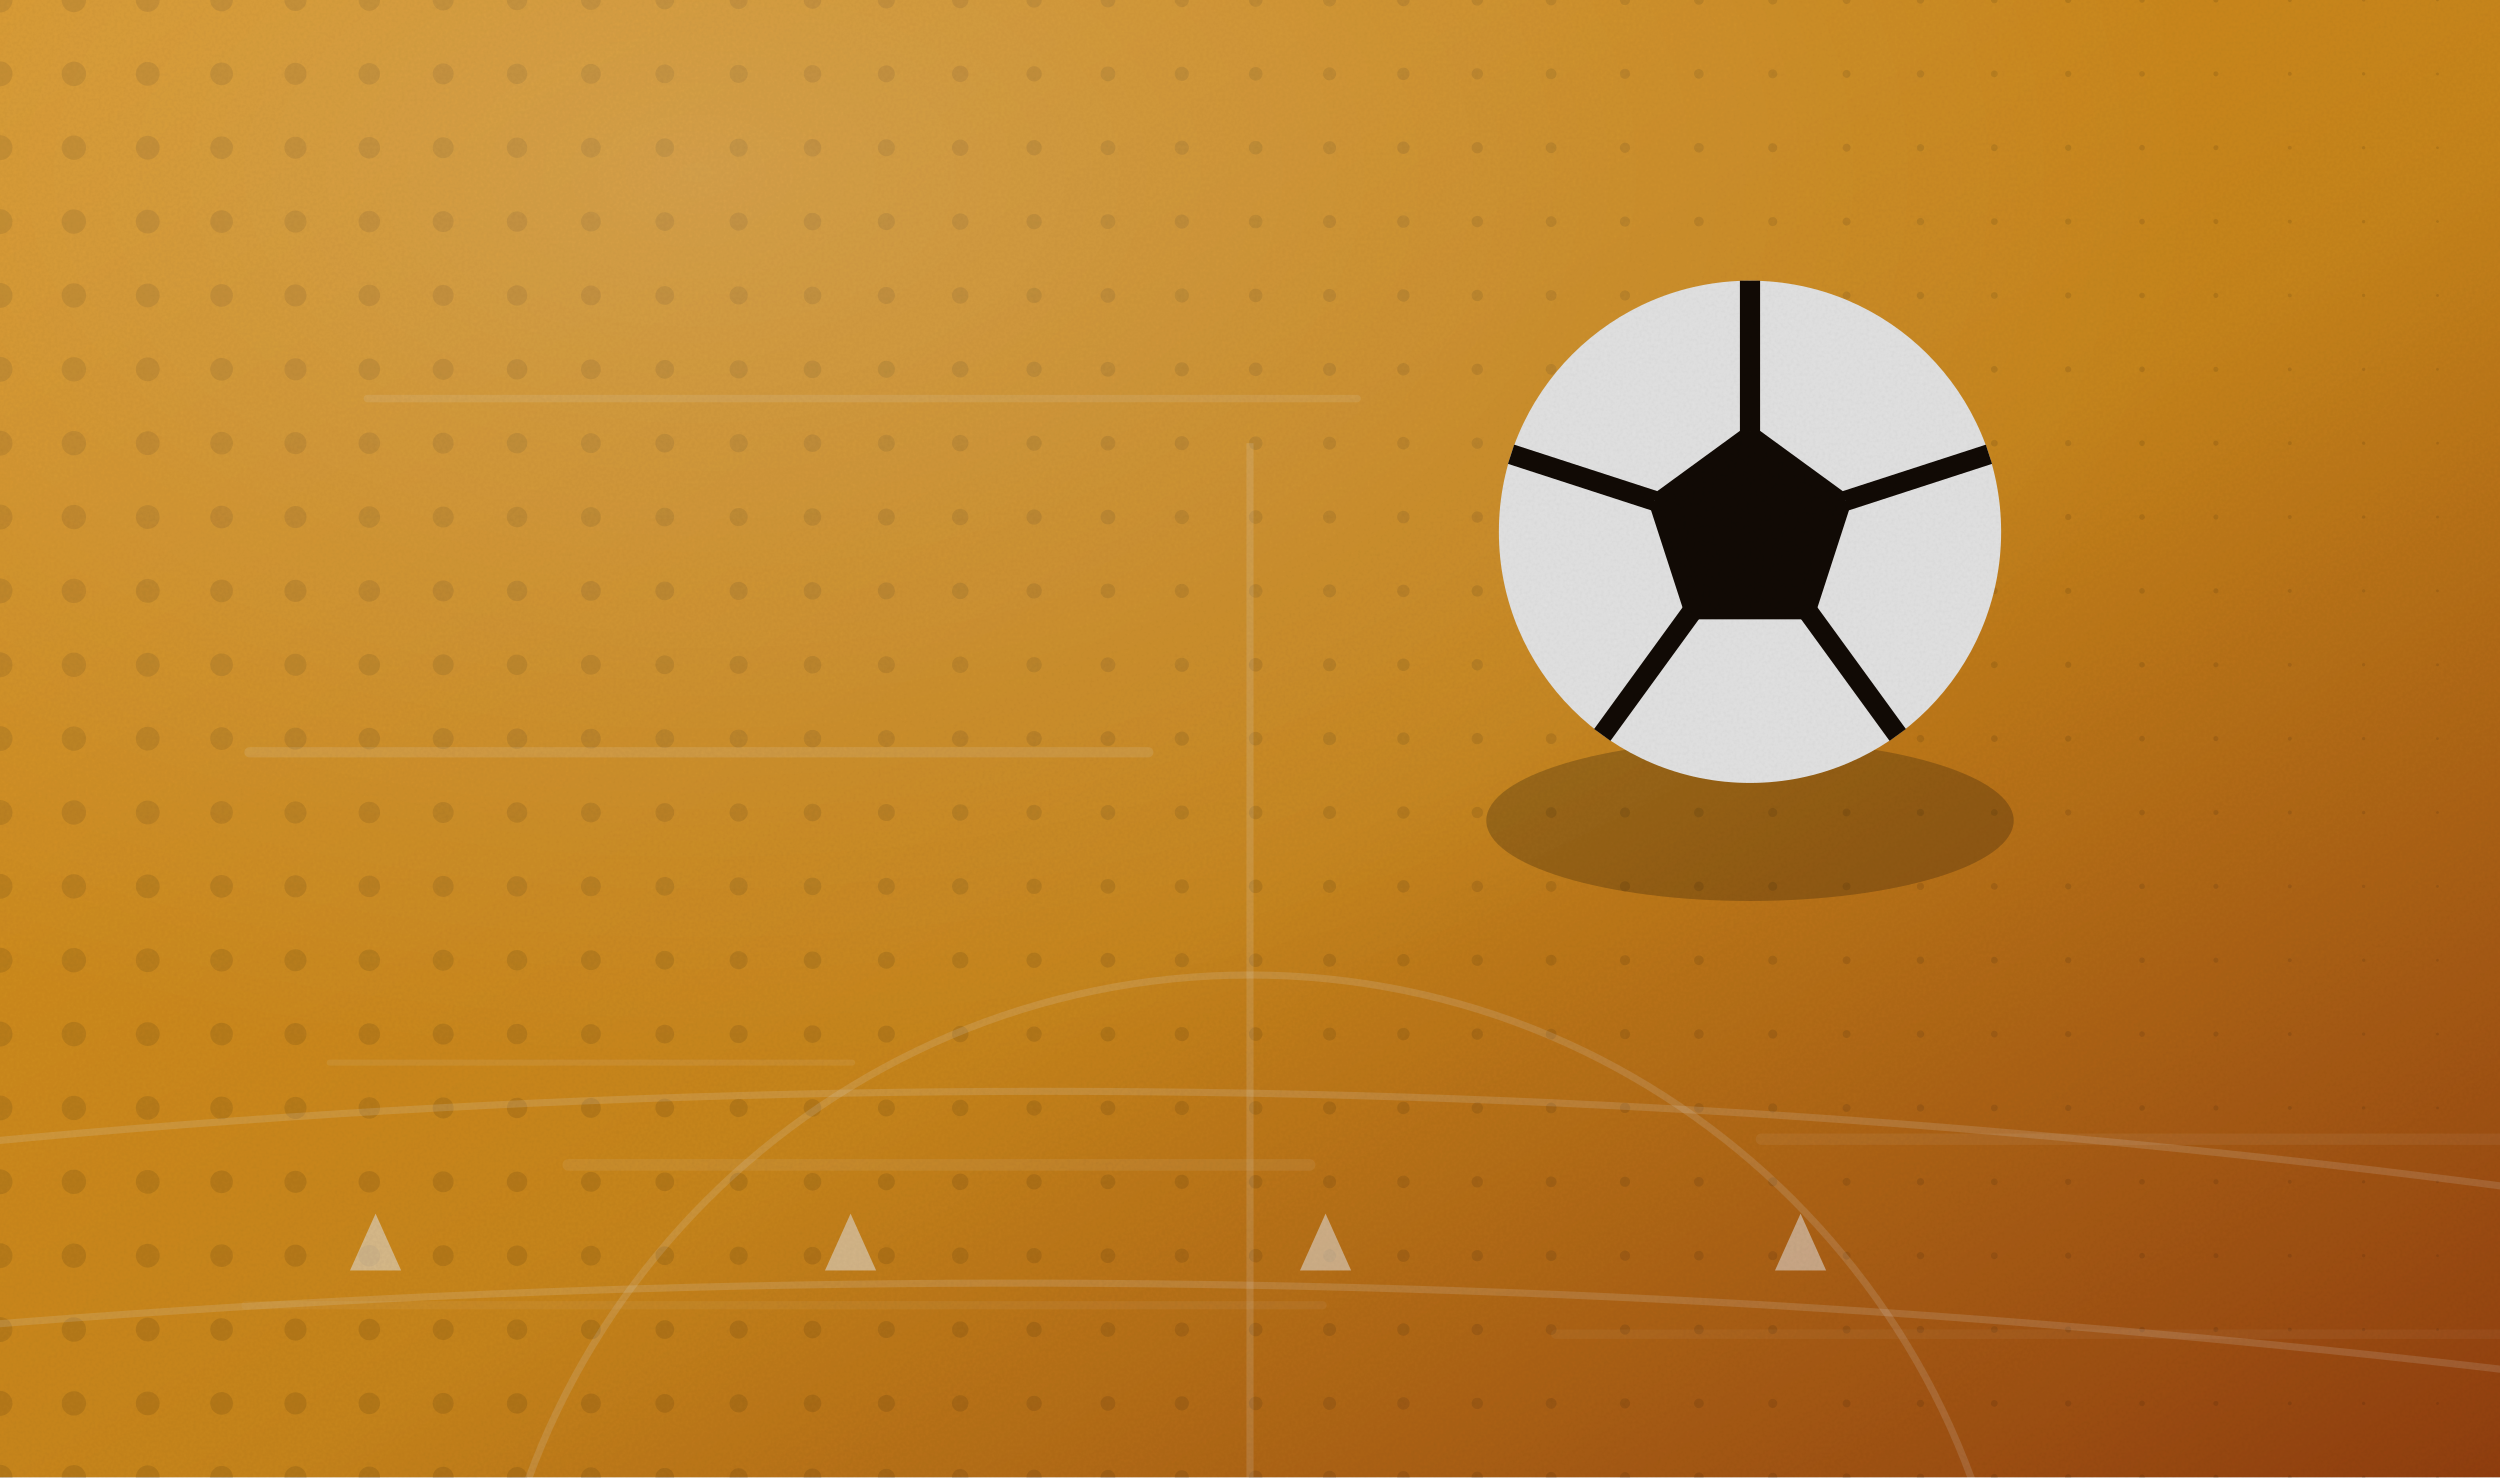
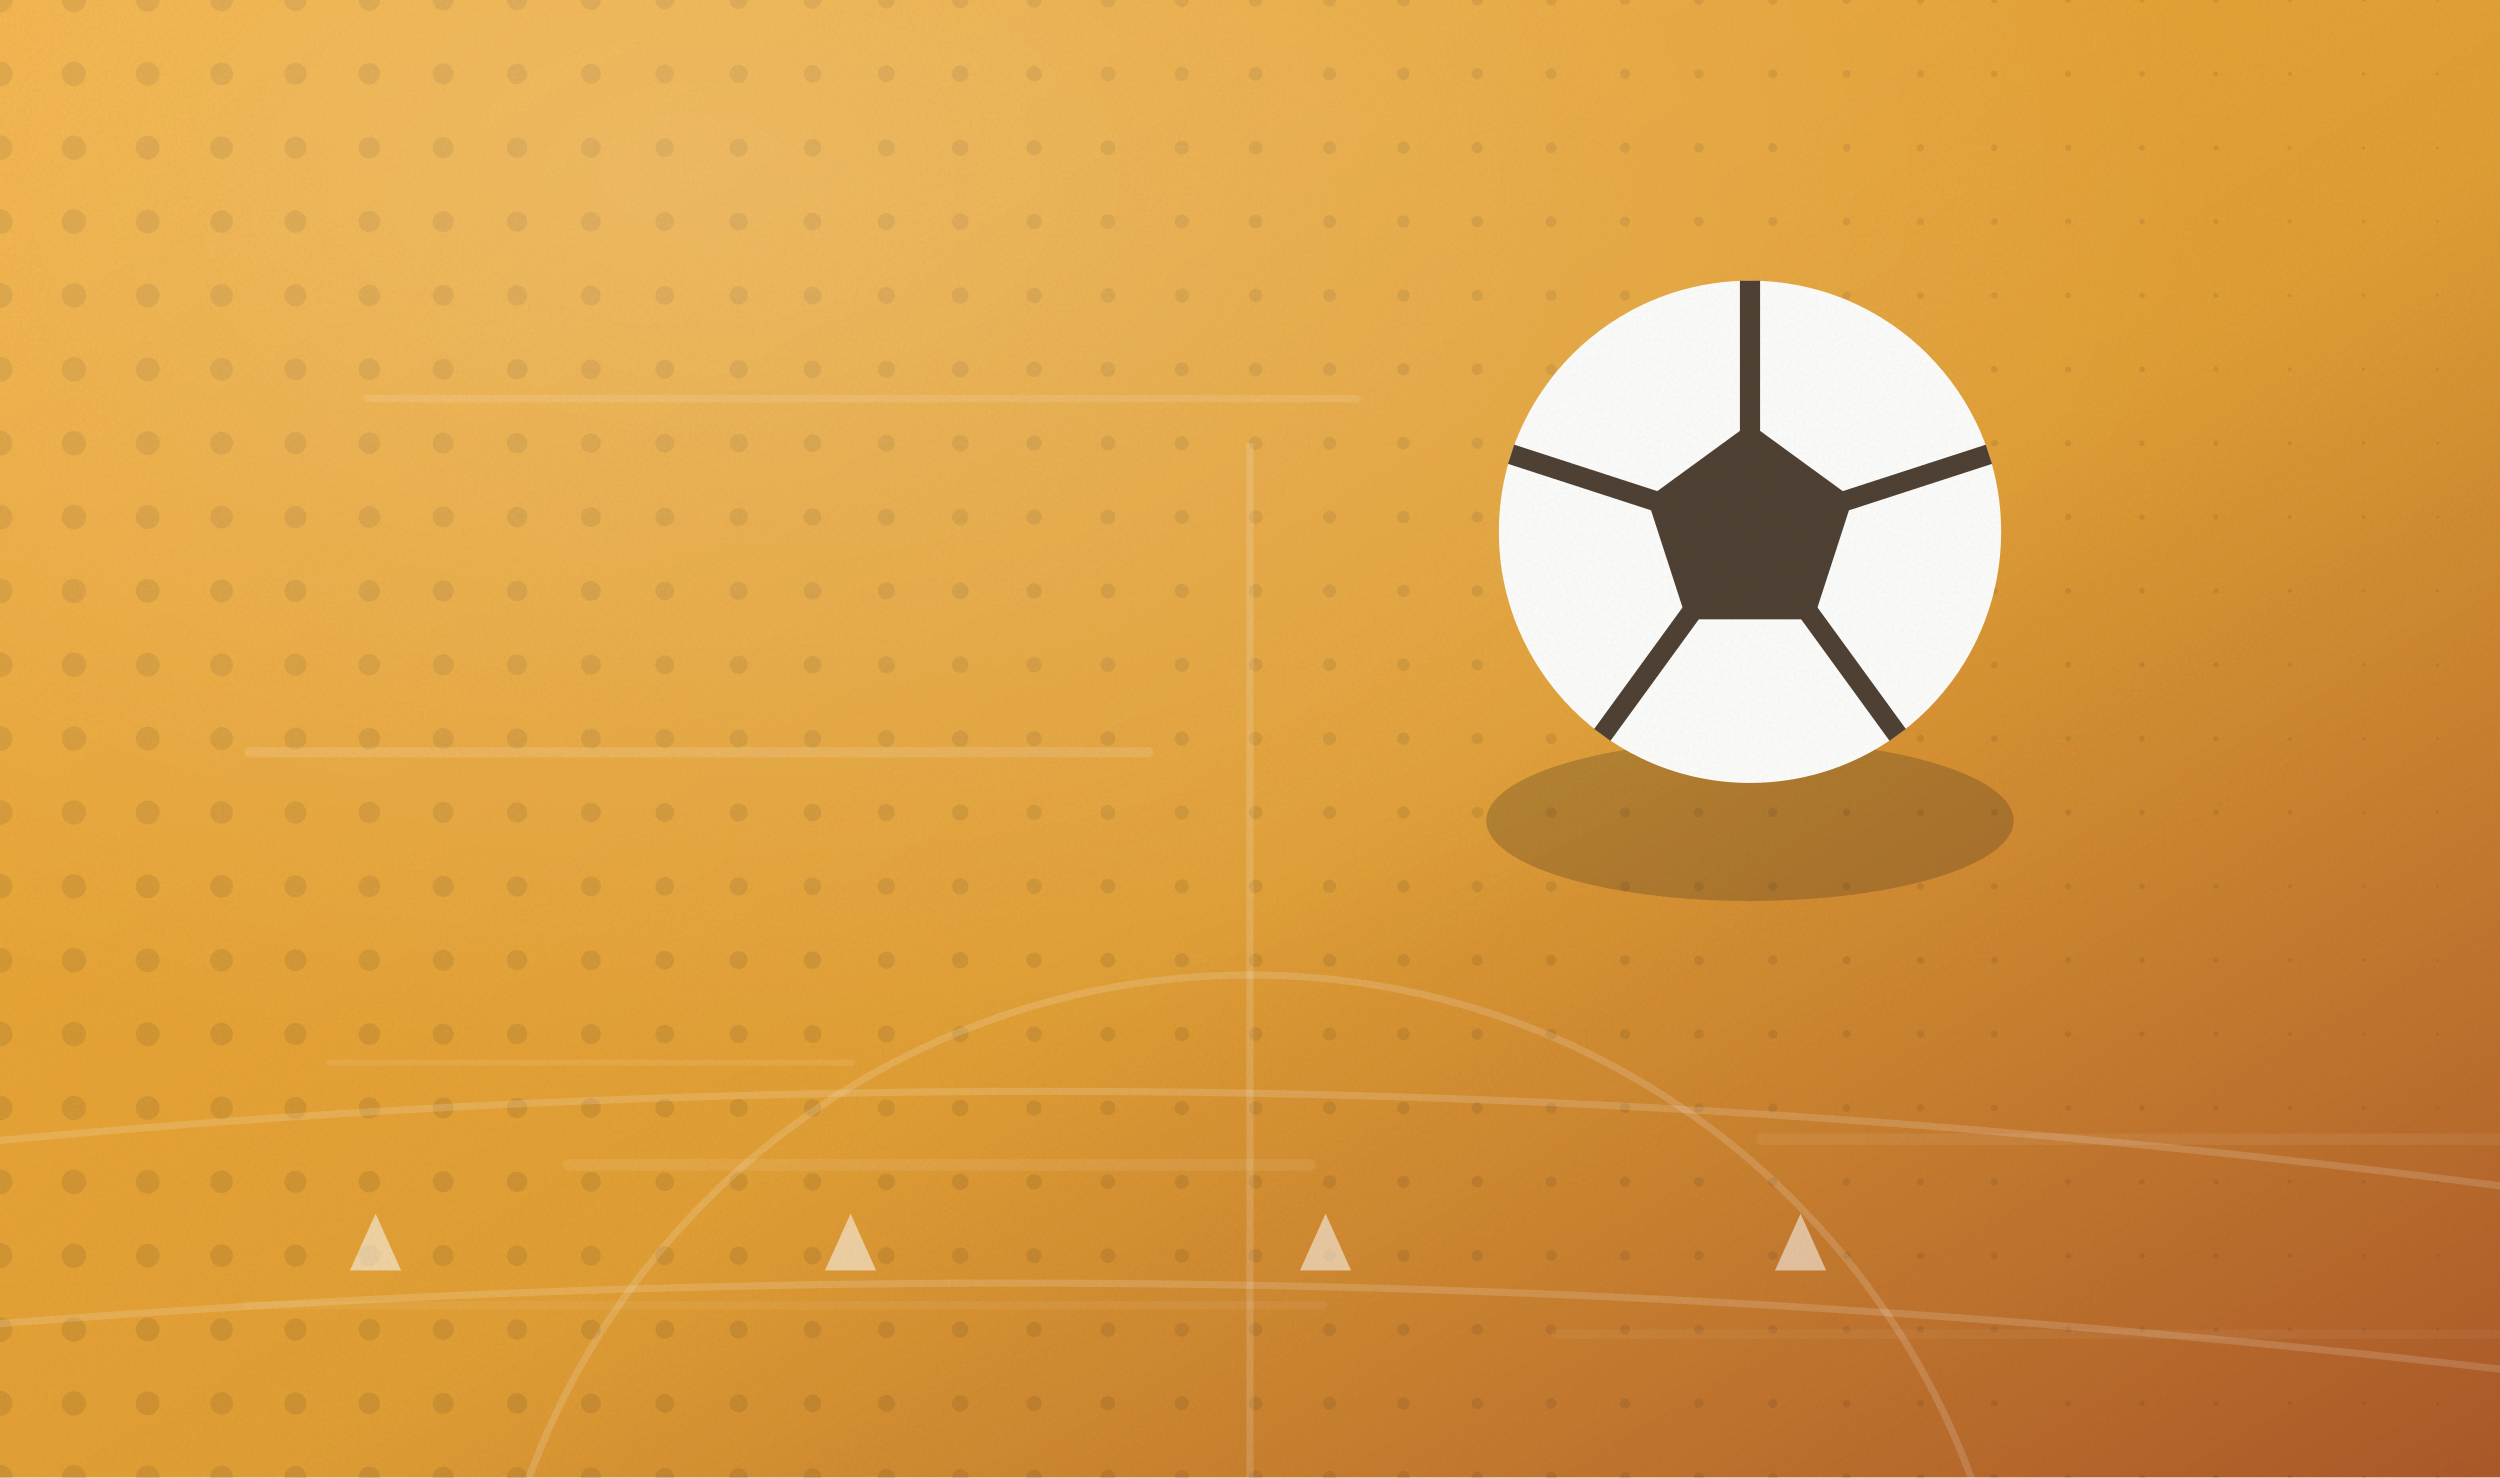
<svg xmlns="http://www.w3.org/2000/svg" viewBox="0 0 880 520" width="880" height="520" role="img" aria-label="news-escuela.svg">
  <defs>
    <linearGradient id="g" x1="0" y1="0" x2="1" y2="1">
      <stop offset="0" stop-color="#f5a623" />
      <stop offset="0.55" stop-color="#e0951d" />
      <stop offset="1" stop-color="#a2440f" />
    </linearGradient>
    <radialGradient id="v" cx="0.28" cy="0.12" r="1.1">
      <stop offset="0" stop-color="#fff" stop-opacity="0.22" />
      <stop offset="0.55" stop-color="#fff" stop-opacity="0" />
    </radialGradient>
    <filter id="n">
      <feTurbulence type="fractalNoise" baseFrequency="0.9" numOctaves="2" stitchTiles="stitch" result="t" />
      <feColorMatrix in="t" type="matrix" values="0 0 0 0 0 0 0 0 0 0 0 0 0 0 0 0 0 0 0.045 0" />
    </filter>
  </defs>
  <rect width="880" height="520" fill="url(#g)" />
  <g fill="#000" opacity="0.1">
    <circle cx="0" cy="0" r="4.4" />
    <circle cx="26" cy="0" r="4.3" />
    <circle cx="52" cy="0" r="4.2" />
    <circle cx="78" cy="0" r="4.0" />
    <circle cx="104" cy="0" r="3.9" />
    <circle cx="130" cy="0" r="3.8" />
    <circle cx="156" cy="0" r="3.7" />
    <circle cx="182" cy="0" r="3.6" />
    <circle cx="208" cy="0" r="3.5" />
    <circle cx="234" cy="0" r="3.3" />
    <circle cx="260" cy="0" r="3.2" />
    <circle cx="286" cy="0" r="3.1" />
    <circle cx="312" cy="0" r="3.0" />
    <circle cx="338" cy="0" r="2.9" />
    <circle cx="364" cy="0" r="2.7" />
    <circle cx="390" cy="0" r="2.6" />
    <circle cx="416" cy="0" r="2.5" />
    <circle cx="442" cy="0" r="2.4" />
    <circle cx="468" cy="0" r="2.3" />
    <circle cx="494" cy="0" r="2.2" />
    <circle cx="520" cy="0" r="2.0" />
    <circle cx="546" cy="0" r="1.9" />
    <circle cx="572" cy="0" r="1.8" />
    <circle cx="598" cy="0" r="1.7" />
    <circle cx="624" cy="0" r="1.6" />
    <circle cx="650" cy="0" r="1.4" />
    <circle cx="676" cy="0" r="1.3" />
    <circle cx="702" cy="0" r="1.2" />
    <circle cx="728" cy="0" r="1.1" />
    <circle cx="754" cy="0" r="1.0" />
    <circle cx="780" cy="0" r="0.9" />
    <circle cx="806" cy="0" r="0.7" />
    <circle cx="832" cy="0" r="0.6" />
    <circle cx="858" cy="0" r="0.5" />
    <circle cx="0" cy="26" r="4.4" />
    <circle cx="26" cy="26" r="4.3" />
    <circle cx="52" cy="26" r="4.2" />
    <circle cx="78" cy="26" r="4.0" />
    <circle cx="104" cy="26" r="3.9" />
    <circle cx="130" cy="26" r="3.8" />
    <circle cx="156" cy="26" r="3.7" />
    <circle cx="182" cy="26" r="3.6" />
    <circle cx="208" cy="26" r="3.5" />
    <circle cx="234" cy="26" r="3.3" />
    <circle cx="260" cy="26" r="3.2" />
    <circle cx="286" cy="26" r="3.1" />
    <circle cx="312" cy="26" r="3.0" />
    <circle cx="338" cy="26" r="2.9" />
    <circle cx="364" cy="26" r="2.7" />
    <circle cx="390" cy="26" r="2.6" />
    <circle cx="416" cy="26" r="2.5" />
    <circle cx="442" cy="26" r="2.4" />
    <circle cx="468" cy="26" r="2.3" />
    <circle cx="494" cy="26" r="2.2" />
    <circle cx="520" cy="26" r="2.0" />
    <circle cx="546" cy="26" r="1.9" />
    <circle cx="572" cy="26" r="1.8" />
    <circle cx="598" cy="26" r="1.7" />
    <circle cx="624" cy="26" r="1.6" />
    <circle cx="650" cy="26" r="1.4" />
    <circle cx="676" cy="26" r="1.3" />
    <circle cx="702" cy="26" r="1.2" />
    <circle cx="728" cy="26" r="1.1" />
    <circle cx="754" cy="26" r="1.0" />
    <circle cx="780" cy="26" r="0.9" />
    <circle cx="806" cy="26" r="0.7" />
    <circle cx="832" cy="26" r="0.6" />
    <circle cx="858" cy="26" r="0.5" />
    <circle cx="0" cy="52" r="4.4" />
    <circle cx="26" cy="52" r="4.3" />
    <circle cx="52" cy="52" r="4.2" />
    <circle cx="78" cy="52" r="4.0" />
    <circle cx="104" cy="52" r="3.9" />
    <circle cx="130" cy="52" r="3.8" />
    <circle cx="156" cy="52" r="3.7" />
    <circle cx="182" cy="52" r="3.6" />
    <circle cx="208" cy="52" r="3.5" />
    <circle cx="234" cy="52" r="3.3" />
    <circle cx="260" cy="52" r="3.2" />
    <circle cx="286" cy="52" r="3.1" />
    <circle cx="312" cy="52" r="3.0" />
    <circle cx="338" cy="52" r="2.9" />
    <circle cx="364" cy="52" r="2.7" />
    <circle cx="390" cy="52" r="2.6" />
    <circle cx="416" cy="52" r="2.5" />
    <circle cx="442" cy="52" r="2.4" />
    <circle cx="468" cy="52" r="2.3" />
    <circle cx="494" cy="52" r="2.2" />
    <circle cx="520" cy="52" r="2.0" />
    <circle cx="546" cy="52" r="1.9" />
    <circle cx="572" cy="52" r="1.8" />
    <circle cx="598" cy="52" r="1.7" />
    <circle cx="624" cy="52" r="1.6" />
    <circle cx="650" cy="52" r="1.4" />
    <circle cx="676" cy="52" r="1.3" />
    <circle cx="702" cy="52" r="1.2" />
    <circle cx="728" cy="52" r="1.1" />
    <circle cx="754" cy="52" r="1.0" />
    <circle cx="780" cy="52" r="0.9" />
    <circle cx="806" cy="52" r="0.7" />
    <circle cx="832" cy="52" r="0.6" />
    <circle cx="858" cy="52" r="0.5" />
    <circle cx="0" cy="78" r="4.4" />
    <circle cx="26" cy="78" r="4.3" />
    <circle cx="52" cy="78" r="4.2" />
    <circle cx="78" cy="78" r="4.0" />
    <circle cx="104" cy="78" r="3.9" />
    <circle cx="130" cy="78" r="3.8" />
    <circle cx="156" cy="78" r="3.7" />
    <circle cx="182" cy="78" r="3.6" />
    <circle cx="208" cy="78" r="3.5" />
    <circle cx="234" cy="78" r="3.3" />
    <circle cx="260" cy="78" r="3.2" />
    <circle cx="286" cy="78" r="3.1" />
    <circle cx="312" cy="78" r="3.0" />
    <circle cx="338" cy="78" r="2.9" />
    <circle cx="364" cy="78" r="2.7" />
    <circle cx="390" cy="78" r="2.6" />
    <circle cx="416" cy="78" r="2.5" />
    <circle cx="442" cy="78" r="2.4" />
    <circle cx="468" cy="78" r="2.3" />
    <circle cx="494" cy="78" r="2.2" />
    <circle cx="520" cy="78" r="2.0" />
    <circle cx="546" cy="78" r="1.9" />
    <circle cx="572" cy="78" r="1.8" />
    <circle cx="598" cy="78" r="1.7" />
    <circle cx="624" cy="78" r="1.6" />
    <circle cx="650" cy="78" r="1.4" />
    <circle cx="676" cy="78" r="1.3" />
    <circle cx="702" cy="78" r="1.2" />
    <circle cx="728" cy="78" r="1.1" />
    <circle cx="754" cy="78" r="1.0" />
    <circle cx="780" cy="78" r="0.9" />
    <circle cx="806" cy="78" r="0.7" />
    <circle cx="832" cy="78" r="0.6" />
    <circle cx="858" cy="78" r="0.5" />
    <circle cx="0" cy="104" r="4.4" />
    <circle cx="26" cy="104" r="4.3" />
    <circle cx="52" cy="104" r="4.2" />
    <circle cx="78" cy="104" r="4.0" />
    <circle cx="104" cy="104" r="3.9" />
    <circle cx="130" cy="104" r="3.8" />
    <circle cx="156" cy="104" r="3.7" />
    <circle cx="182" cy="104" r="3.6" />
    <circle cx="208" cy="104" r="3.5" />
    <circle cx="234" cy="104" r="3.3" />
    <circle cx="260" cy="104" r="3.2" />
    <circle cx="286" cy="104" r="3.1" />
    <circle cx="312" cy="104" r="3.0" />
    <circle cx="338" cy="104" r="2.9" />
    <circle cx="364" cy="104" r="2.7" />
    <circle cx="390" cy="104" r="2.6" />
    <circle cx="416" cy="104" r="2.5" />
    <circle cx="442" cy="104" r="2.4" />
    <circle cx="468" cy="104" r="2.3" />
    <circle cx="494" cy="104" r="2.2" />
    <circle cx="520" cy="104" r="2.0" />
    <circle cx="546" cy="104" r="1.9" />
    <circle cx="572" cy="104" r="1.8" />
    <circle cx="598" cy="104" r="1.7" />
    <circle cx="624" cy="104" r="1.6" />
    <circle cx="650" cy="104" r="1.4" />
    <circle cx="676" cy="104" r="1.3" />
    <circle cx="702" cy="104" r="1.2" />
    <circle cx="728" cy="104" r="1.1" />
    <circle cx="754" cy="104" r="1.0" />
    <circle cx="780" cy="104" r="0.9" />
    <circle cx="806" cy="104" r="0.7" />
    <circle cx="832" cy="104" r="0.6" />
    <circle cx="858" cy="104" r="0.5" />
    <circle cx="0" cy="130" r="4.4" />
    <circle cx="26" cy="130" r="4.3" />
    <circle cx="52" cy="130" r="4.2" />
    <circle cx="78" cy="130" r="4.0" />
    <circle cx="104" cy="130" r="3.9" />
    <circle cx="130" cy="130" r="3.8" />
    <circle cx="156" cy="130" r="3.7" />
    <circle cx="182" cy="130" r="3.6" />
    <circle cx="208" cy="130" r="3.5" />
    <circle cx="234" cy="130" r="3.3" />
    <circle cx="260" cy="130" r="3.2" />
    <circle cx="286" cy="130" r="3.1" />
    <circle cx="312" cy="130" r="3.0" />
    <circle cx="338" cy="130" r="2.9" />
    <circle cx="364" cy="130" r="2.7" />
    <circle cx="390" cy="130" r="2.6" />
    <circle cx="416" cy="130" r="2.5" />
    <circle cx="442" cy="130" r="2.4" />
    <circle cx="468" cy="130" r="2.3" />
    <circle cx="494" cy="130" r="2.2" />
    <circle cx="520" cy="130" r="2.0" />
    <circle cx="546" cy="130" r="1.9" />
    <circle cx="572" cy="130" r="1.8" />
    <circle cx="598" cy="130" r="1.7" />
    <circle cx="624" cy="130" r="1.6" />
    <circle cx="650" cy="130" r="1.4" />
    <circle cx="676" cy="130" r="1.3" />
    <circle cx="702" cy="130" r="1.2" />
    <circle cx="728" cy="130" r="1.1" />
    <circle cx="754" cy="130" r="1.0" />
    <circle cx="780" cy="130" r="0.9" />
    <circle cx="806" cy="130" r="0.7" />
    <circle cx="832" cy="130" r="0.6" />
    <circle cx="858" cy="130" r="0.5" />
    <circle cx="0" cy="156" r="4.4" />
    <circle cx="26" cy="156" r="4.3" />
    <circle cx="52" cy="156" r="4.2" />
    <circle cx="78" cy="156" r="4.0" />
    <circle cx="104" cy="156" r="3.9" />
    <circle cx="130" cy="156" r="3.8" />
    <circle cx="156" cy="156" r="3.7" />
    <circle cx="182" cy="156" r="3.6" />
    <circle cx="208" cy="156" r="3.5" />
    <circle cx="234" cy="156" r="3.3" />
    <circle cx="260" cy="156" r="3.2" />
    <circle cx="286" cy="156" r="3.1" />
    <circle cx="312" cy="156" r="3.0" />
    <circle cx="338" cy="156" r="2.9" />
    <circle cx="364" cy="156" r="2.7" />
    <circle cx="390" cy="156" r="2.6" />
    <circle cx="416" cy="156" r="2.5" />
    <circle cx="442" cy="156" r="2.4" />
    <circle cx="468" cy="156" r="2.3" />
    <circle cx="494" cy="156" r="2.2" />
    <circle cx="520" cy="156" r="2.0" />
    <circle cx="546" cy="156" r="1.9" />
    <circle cx="572" cy="156" r="1.8" />
    <circle cx="598" cy="156" r="1.7" />
    <circle cx="624" cy="156" r="1.6" />
    <circle cx="650" cy="156" r="1.4" />
    <circle cx="676" cy="156" r="1.3" />
    <circle cx="702" cy="156" r="1.2" />
    <circle cx="728" cy="156" r="1.1" />
    <circle cx="754" cy="156" r="1.0" />
    <circle cx="780" cy="156" r="0.9" />
    <circle cx="806" cy="156" r="0.7" />
    <circle cx="832" cy="156" r="0.6" />
    <circle cx="858" cy="156" r="0.5" />
    <circle cx="0" cy="182" r="4.4" />
    <circle cx="26" cy="182" r="4.3" />
    <circle cx="52" cy="182" r="4.2" />
    <circle cx="78" cy="182" r="4.0" />
    <circle cx="104" cy="182" r="3.9" />
    <circle cx="130" cy="182" r="3.8" />
    <circle cx="156" cy="182" r="3.7" />
    <circle cx="182" cy="182" r="3.6" />
    <circle cx="208" cy="182" r="3.5" />
    <circle cx="234" cy="182" r="3.3" />
    <circle cx="260" cy="182" r="3.2" />
    <circle cx="286" cy="182" r="3.1" />
    <circle cx="312" cy="182" r="3.0" />
    <circle cx="338" cy="182" r="2.9" />
    <circle cx="364" cy="182" r="2.7" />
    <circle cx="390" cy="182" r="2.6" />
    <circle cx="416" cy="182" r="2.5" />
    <circle cx="442" cy="182" r="2.4" />
    <circle cx="468" cy="182" r="2.3" />
    <circle cx="494" cy="182" r="2.2" />
    <circle cx="520" cy="182" r="2.0" />
    <circle cx="546" cy="182" r="1.9" />
    <circle cx="572" cy="182" r="1.8" />
    <circle cx="598" cy="182" r="1.7" />
    <circle cx="624" cy="182" r="1.6" />
    <circle cx="650" cy="182" r="1.4" />
    <circle cx="676" cy="182" r="1.3" />
    <circle cx="702" cy="182" r="1.2" />
    <circle cx="728" cy="182" r="1.1" />
    <circle cx="754" cy="182" r="1.0" />
    <circle cx="780" cy="182" r="0.9" />
    <circle cx="806" cy="182" r="0.7" />
    <circle cx="832" cy="182" r="0.6" />
    <circle cx="858" cy="182" r="0.5" />
    <circle cx="0" cy="208" r="4.4" />
    <circle cx="26" cy="208" r="4.3" />
    <circle cx="52" cy="208" r="4.2" />
    <circle cx="78" cy="208" r="4.0" />
    <circle cx="104" cy="208" r="3.9" />
    <circle cx="130" cy="208" r="3.8" />
    <circle cx="156" cy="208" r="3.7" />
    <circle cx="182" cy="208" r="3.6" />
    <circle cx="208" cy="208" r="3.5" />
    <circle cx="234" cy="208" r="3.3" />
    <circle cx="260" cy="208" r="3.2" />
    <circle cx="286" cy="208" r="3.1" />
    <circle cx="312" cy="208" r="3.0" />
    <circle cx="338" cy="208" r="2.9" />
    <circle cx="364" cy="208" r="2.7" />
    <circle cx="390" cy="208" r="2.6" />
    <circle cx="416" cy="208" r="2.5" />
    <circle cx="442" cy="208" r="2.4" />
    <circle cx="468" cy="208" r="2.3" />
    <circle cx="494" cy="208" r="2.2" />
    <circle cx="520" cy="208" r="2.0" />
    <circle cx="546" cy="208" r="1.9" />
    <circle cx="572" cy="208" r="1.8" />
    <circle cx="598" cy="208" r="1.7" />
    <circle cx="624" cy="208" r="1.6" />
    <circle cx="650" cy="208" r="1.4" />
    <circle cx="676" cy="208" r="1.3" />
    <circle cx="702" cy="208" r="1.2" />
    <circle cx="728" cy="208" r="1.1" />
    <circle cx="754" cy="208" r="1.0" />
    <circle cx="780" cy="208" r="0.9" />
    <circle cx="806" cy="208" r="0.7" />
    <circle cx="832" cy="208" r="0.6" />
    <circle cx="858" cy="208" r="0.5" />
    <circle cx="0" cy="234" r="4.4" />
    <circle cx="26" cy="234" r="4.3" />
    <circle cx="52" cy="234" r="4.2" />
    <circle cx="78" cy="234" r="4.0" />
    <circle cx="104" cy="234" r="3.9" />
    <circle cx="130" cy="234" r="3.8" />
    <circle cx="156" cy="234" r="3.7" />
    <circle cx="182" cy="234" r="3.6" />
    <circle cx="208" cy="234" r="3.5" />
    <circle cx="234" cy="234" r="3.3" />
    <circle cx="260" cy="234" r="3.2" />
    <circle cx="286" cy="234" r="3.1" />
    <circle cx="312" cy="234" r="3.0" />
    <circle cx="338" cy="234" r="2.9" />
    <circle cx="364" cy="234" r="2.7" />
    <circle cx="390" cy="234" r="2.6" />
    <circle cx="416" cy="234" r="2.5" />
    <circle cx="442" cy="234" r="2.4" />
    <circle cx="468" cy="234" r="2.3" />
    <circle cx="494" cy="234" r="2.2" />
    <circle cx="520" cy="234" r="2.0" />
    <circle cx="546" cy="234" r="1.9" />
    <circle cx="572" cy="234" r="1.8" />
    <circle cx="598" cy="234" r="1.7" />
    <circle cx="624" cy="234" r="1.6" />
    <circle cx="650" cy="234" r="1.4" />
    <circle cx="676" cy="234" r="1.3" />
    <circle cx="702" cy="234" r="1.2" />
    <circle cx="728" cy="234" r="1.1" />
    <circle cx="754" cy="234" r="1.0" />
    <circle cx="780" cy="234" r="0.9" />
    <circle cx="806" cy="234" r="0.7" />
    <circle cx="832" cy="234" r="0.6" />
    <circle cx="858" cy="234" r="0.5" />
    <circle cx="0" cy="260" r="4.4" />
    <circle cx="26" cy="260" r="4.3" />
    <circle cx="52" cy="260" r="4.2" />
    <circle cx="78" cy="260" r="4.0" />
    <circle cx="104" cy="260" r="3.9" />
    <circle cx="130" cy="260" r="3.8" />
    <circle cx="156" cy="260" r="3.7" />
    <circle cx="182" cy="260" r="3.6" />
    <circle cx="208" cy="260" r="3.5" />
    <circle cx="234" cy="260" r="3.3" />
    <circle cx="260" cy="260" r="3.2" />
    <circle cx="286" cy="260" r="3.1" />
    <circle cx="312" cy="260" r="3.0" />
    <circle cx="338" cy="260" r="2.9" />
    <circle cx="364" cy="260" r="2.7" />
    <circle cx="390" cy="260" r="2.6" />
    <circle cx="416" cy="260" r="2.5" />
    <circle cx="442" cy="260" r="2.4" />
    <circle cx="468" cy="260" r="2.3" />
    <circle cx="494" cy="260" r="2.2" />
    <circle cx="520" cy="260" r="2.0" />
    <circle cx="546" cy="260" r="1.9" />
    <circle cx="572" cy="260" r="1.8" />
    <circle cx="598" cy="260" r="1.7" />
    <circle cx="624" cy="260" r="1.6" />
    <circle cx="650" cy="260" r="1.4" />
    <circle cx="676" cy="260" r="1.3" />
    <circle cx="702" cy="260" r="1.2" />
    <circle cx="728" cy="260" r="1.1" />
    <circle cx="754" cy="260" r="1.0" />
    <circle cx="780" cy="260" r="0.9" />
    <circle cx="806" cy="260" r="0.7" />
    <circle cx="832" cy="260" r="0.6" />
    <circle cx="858" cy="260" r="0.5" />
    <circle cx="0" cy="286" r="4.4" />
    <circle cx="26" cy="286" r="4.3" />
    <circle cx="52" cy="286" r="4.2" />
    <circle cx="78" cy="286" r="4.0" />
    <circle cx="104" cy="286" r="3.9" />
    <circle cx="130" cy="286" r="3.8" />
    <circle cx="156" cy="286" r="3.7" />
    <circle cx="182" cy="286" r="3.6" />
    <circle cx="208" cy="286" r="3.5" />
    <circle cx="234" cy="286" r="3.3" />
    <circle cx="260" cy="286" r="3.2" />
    <circle cx="286" cy="286" r="3.1" />
    <circle cx="312" cy="286" r="3.0" />
    <circle cx="338" cy="286" r="2.9" />
    <circle cx="364" cy="286" r="2.7" />
    <circle cx="390" cy="286" r="2.6" />
    <circle cx="416" cy="286" r="2.5" />
    <circle cx="442" cy="286" r="2.4" />
    <circle cx="468" cy="286" r="2.3" />
    <circle cx="494" cy="286" r="2.2" />
    <circle cx="520" cy="286" r="2.0" />
    <circle cx="546" cy="286" r="1.9" />
    <circle cx="572" cy="286" r="1.8" />
    <circle cx="598" cy="286" r="1.7" />
    <circle cx="624" cy="286" r="1.6" />
    <circle cx="650" cy="286" r="1.4" />
    <circle cx="676" cy="286" r="1.3" />
    <circle cx="702" cy="286" r="1.2" />
    <circle cx="728" cy="286" r="1.1" />
    <circle cx="754" cy="286" r="1.0" />
    <circle cx="780" cy="286" r="0.9" />
    <circle cx="806" cy="286" r="0.7" />
    <circle cx="832" cy="286" r="0.6" />
    <circle cx="858" cy="286" r="0.5" />
    <circle cx="0" cy="312" r="4.4" />
    <circle cx="26" cy="312" r="4.3" />
    <circle cx="52" cy="312" r="4.2" />
    <circle cx="78" cy="312" r="4.0" />
    <circle cx="104" cy="312" r="3.9" />
    <circle cx="130" cy="312" r="3.8" />
    <circle cx="156" cy="312" r="3.7" />
    <circle cx="182" cy="312" r="3.6" />
    <circle cx="208" cy="312" r="3.5" />
    <circle cx="234" cy="312" r="3.3" />
    <circle cx="260" cy="312" r="3.2" />
    <circle cx="286" cy="312" r="3.1" />
    <circle cx="312" cy="312" r="3.0" />
    <circle cx="338" cy="312" r="2.9" />
    <circle cx="364" cy="312" r="2.7" />
    <circle cx="390" cy="312" r="2.6" />
    <circle cx="416" cy="312" r="2.5" />
    <circle cx="442" cy="312" r="2.4" />
    <circle cx="468" cy="312" r="2.3" />
    <circle cx="494" cy="312" r="2.2" />
    <circle cx="520" cy="312" r="2.0" />
    <circle cx="546" cy="312" r="1.9" />
    <circle cx="572" cy="312" r="1.8" />
    <circle cx="598" cy="312" r="1.7" />
    <circle cx="624" cy="312" r="1.6" />
    <circle cx="650" cy="312" r="1.4" />
    <circle cx="676" cy="312" r="1.3" />
    <circle cx="702" cy="312" r="1.2" />
    <circle cx="728" cy="312" r="1.1" />
    <circle cx="754" cy="312" r="1.0" />
    <circle cx="780" cy="312" r="0.9" />
    <circle cx="806" cy="312" r="0.7" />
    <circle cx="832" cy="312" r="0.6" />
    <circle cx="858" cy="312" r="0.5" />
    <circle cx="0" cy="338" r="4.4" />
    <circle cx="26" cy="338" r="4.3" />
    <circle cx="52" cy="338" r="4.2" />
    <circle cx="78" cy="338" r="4.0" />
    <circle cx="104" cy="338" r="3.9" />
    <circle cx="130" cy="338" r="3.8" />
    <circle cx="156" cy="338" r="3.7" />
    <circle cx="182" cy="338" r="3.6" />
    <circle cx="208" cy="338" r="3.5" />
    <circle cx="234" cy="338" r="3.3" />
    <circle cx="260" cy="338" r="3.2" />
    <circle cx="286" cy="338" r="3.1" />
    <circle cx="312" cy="338" r="3.0" />
    <circle cx="338" cy="338" r="2.9" />
    <circle cx="364" cy="338" r="2.7" />
    <circle cx="390" cy="338" r="2.6" />
    <circle cx="416" cy="338" r="2.5" />
    <circle cx="442" cy="338" r="2.4" />
    <circle cx="468" cy="338" r="2.3" />
    <circle cx="494" cy="338" r="2.2" />
    <circle cx="520" cy="338" r="2.0" />
    <circle cx="546" cy="338" r="1.9" />
    <circle cx="572" cy="338" r="1.8" />
    <circle cx="598" cy="338" r="1.7" />
    <circle cx="624" cy="338" r="1.6" />
    <circle cx="650" cy="338" r="1.4" />
    <circle cx="676" cy="338" r="1.3" />
    <circle cx="702" cy="338" r="1.2" />
    <circle cx="728" cy="338" r="1.1" />
    <circle cx="754" cy="338" r="1.0" />
    <circle cx="780" cy="338" r="0.9" />
    <circle cx="806" cy="338" r="0.7" />
    <circle cx="832" cy="338" r="0.6" />
    <circle cx="858" cy="338" r="0.5" />
    <circle cx="0" cy="364" r="4.4" />
    <circle cx="26" cy="364" r="4.3" />
    <circle cx="52" cy="364" r="4.2" />
    <circle cx="78" cy="364" r="4.0" />
    <circle cx="104" cy="364" r="3.9" />
    <circle cx="130" cy="364" r="3.8" />
    <circle cx="156" cy="364" r="3.7" />
    <circle cx="182" cy="364" r="3.6" />
    <circle cx="208" cy="364" r="3.5" />
    <circle cx="234" cy="364" r="3.3" />
    <circle cx="260" cy="364" r="3.2" />
    <circle cx="286" cy="364" r="3.1" />
    <circle cx="312" cy="364" r="3.0" />
    <circle cx="338" cy="364" r="2.9" />
    <circle cx="364" cy="364" r="2.7" />
    <circle cx="390" cy="364" r="2.6" />
    <circle cx="416" cy="364" r="2.5" />
    <circle cx="442" cy="364" r="2.4" />
    <circle cx="468" cy="364" r="2.3" />
    <circle cx="494" cy="364" r="2.2" />
    <circle cx="520" cy="364" r="2.0" />
    <circle cx="546" cy="364" r="1.9" />
    <circle cx="572" cy="364" r="1.8" />
    <circle cx="598" cy="364" r="1.7" />
    <circle cx="624" cy="364" r="1.6" />
    <circle cx="650" cy="364" r="1.4" />
    <circle cx="676" cy="364" r="1.3" />
    <circle cx="702" cy="364" r="1.2" />
    <circle cx="728" cy="364" r="1.1" />
    <circle cx="754" cy="364" r="1.0" />
    <circle cx="780" cy="364" r="0.9" />
    <circle cx="806" cy="364" r="0.7" />
    <circle cx="832" cy="364" r="0.6" />
    <circle cx="858" cy="364" r="0.5" />
    <circle cx="0" cy="390" r="4.4" />
    <circle cx="26" cy="390" r="4.3" />
    <circle cx="52" cy="390" r="4.2" />
    <circle cx="78" cy="390" r="4.0" />
    <circle cx="104" cy="390" r="3.9" />
    <circle cx="130" cy="390" r="3.8" />
    <circle cx="156" cy="390" r="3.7" />
    <circle cx="182" cy="390" r="3.6" />
    <circle cx="208" cy="390" r="3.5" />
    <circle cx="234" cy="390" r="3.3" />
    <circle cx="260" cy="390" r="3.2" />
    <circle cx="286" cy="390" r="3.1" />
    <circle cx="312" cy="390" r="3.0" />
    <circle cx="338" cy="390" r="2.9" />
    <circle cx="364" cy="390" r="2.7" />
    <circle cx="390" cy="390" r="2.6" />
    <circle cx="416" cy="390" r="2.5" />
    <circle cx="442" cy="390" r="2.4" />
    <circle cx="468" cy="390" r="2.3" />
    <circle cx="494" cy="390" r="2.2" />
    <circle cx="520" cy="390" r="2.0" />
    <circle cx="546" cy="390" r="1.9" />
    <circle cx="572" cy="390" r="1.8" />
    <circle cx="598" cy="390" r="1.7" />
    <circle cx="624" cy="390" r="1.6" />
    <circle cx="650" cy="390" r="1.4" />
    <circle cx="676" cy="390" r="1.3" />
    <circle cx="702" cy="390" r="1.2" />
    <circle cx="728" cy="390" r="1.1" />
    <circle cx="754" cy="390" r="1.0" />
    <circle cx="780" cy="390" r="0.9" />
    <circle cx="806" cy="390" r="0.7" />
    <circle cx="832" cy="390" r="0.6" />
    <circle cx="858" cy="390" r="0.5" />
    <circle cx="0" cy="416" r="4.4" />
    <circle cx="26" cy="416" r="4.3" />
    <circle cx="52" cy="416" r="4.2" />
    <circle cx="78" cy="416" r="4.0" />
    <circle cx="104" cy="416" r="3.9" />
    <circle cx="130" cy="416" r="3.8" />
    <circle cx="156" cy="416" r="3.7" />
    <circle cx="182" cy="416" r="3.6" />
    <circle cx="208" cy="416" r="3.5" />
    <circle cx="234" cy="416" r="3.3" />
    <circle cx="260" cy="416" r="3.2" />
    <circle cx="286" cy="416" r="3.1" />
    <circle cx="312" cy="416" r="3.0" />
    <circle cx="338" cy="416" r="2.9" />
    <circle cx="364" cy="416" r="2.7" />
    <circle cx="390" cy="416" r="2.6" />
    <circle cx="416" cy="416" r="2.5" />
    <circle cx="442" cy="416" r="2.4" />
    <circle cx="468" cy="416" r="2.3" />
    <circle cx="494" cy="416" r="2.2" />
    <circle cx="520" cy="416" r="2.0" />
    <circle cx="546" cy="416" r="1.9" />
    <circle cx="572" cy="416" r="1.8" />
    <circle cx="598" cy="416" r="1.7" />
    <circle cx="624" cy="416" r="1.6" />
    <circle cx="650" cy="416" r="1.4" />
    <circle cx="676" cy="416" r="1.3" />
    <circle cx="702" cy="416" r="1.2" />
    <circle cx="728" cy="416" r="1.1" />
    <circle cx="754" cy="416" r="1.0" />
    <circle cx="780" cy="416" r="0.9" />
    <circle cx="806" cy="416" r="0.7" />
    <circle cx="832" cy="416" r="0.6" />
    <circle cx="858" cy="416" r="0.5" />
    <circle cx="0" cy="442" r="4.4" />
    <circle cx="26" cy="442" r="4.3" />
    <circle cx="52" cy="442" r="4.2" />
    <circle cx="78" cy="442" r="4.0" />
    <circle cx="104" cy="442" r="3.9" />
    <circle cx="130" cy="442" r="3.8" />
    <circle cx="156" cy="442" r="3.7" />
    <circle cx="182" cy="442" r="3.6" />
    <circle cx="208" cy="442" r="3.5" />
    <circle cx="234" cy="442" r="3.3" />
    <circle cx="260" cy="442" r="3.2" />
    <circle cx="286" cy="442" r="3.1" />
    <circle cx="312" cy="442" r="3.0" />
    <circle cx="338" cy="442" r="2.9" />
    <circle cx="364" cy="442" r="2.7" />
    <circle cx="390" cy="442" r="2.6" />
    <circle cx="416" cy="442" r="2.5" />
    <circle cx="442" cy="442" r="2.4" />
    <circle cx="468" cy="442" r="2.3" />
    <circle cx="494" cy="442" r="2.2" />
    <circle cx="520" cy="442" r="2.0" />
    <circle cx="546" cy="442" r="1.9" />
    <circle cx="572" cy="442" r="1.8" />
    <circle cx="598" cy="442" r="1.7" />
    <circle cx="624" cy="442" r="1.6" />
    <circle cx="650" cy="442" r="1.4" />
    <circle cx="676" cy="442" r="1.3" />
    <circle cx="702" cy="442" r="1.2" />
    <circle cx="728" cy="442" r="1.1" />
    <circle cx="754" cy="442" r="1.0" />
    <circle cx="780" cy="442" r="0.9" />
    <circle cx="806" cy="442" r="0.7" />
    <circle cx="832" cy="442" r="0.6" />
    <circle cx="858" cy="442" r="0.5" />
    <circle cx="0" cy="468" r="4.4" />
    <circle cx="26" cy="468" r="4.3" />
    <circle cx="52" cy="468" r="4.2" />
    <circle cx="78" cy="468" r="4.0" />
    <circle cx="104" cy="468" r="3.9" />
    <circle cx="130" cy="468" r="3.8" />
    <circle cx="156" cy="468" r="3.7" />
    <circle cx="182" cy="468" r="3.6" />
    <circle cx="208" cy="468" r="3.5" />
    <circle cx="234" cy="468" r="3.3" />
    <circle cx="260" cy="468" r="3.2" />
    <circle cx="286" cy="468" r="3.1" />
    <circle cx="312" cy="468" r="3.0" />
    <circle cx="338" cy="468" r="2.9" />
    <circle cx="364" cy="468" r="2.7" />
    <circle cx="390" cy="468" r="2.6" />
    <circle cx="416" cy="468" r="2.5" />
    <circle cx="442" cy="468" r="2.4" />
    <circle cx="468" cy="468" r="2.3" />
    <circle cx="494" cy="468" r="2.2" />
    <circle cx="520" cy="468" r="2.0" />
    <circle cx="546" cy="468" r="1.9" />
    <circle cx="572" cy="468" r="1.8" />
    <circle cx="598" cy="468" r="1.7" />
    <circle cx="624" cy="468" r="1.6" />
    <circle cx="650" cy="468" r="1.4" />
    <circle cx="676" cy="468" r="1.3" />
    <circle cx="702" cy="468" r="1.2" />
    <circle cx="728" cy="468" r="1.1" />
    <circle cx="754" cy="468" r="1.0" />
    <circle cx="780" cy="468" r="0.9" />
    <circle cx="806" cy="468" r="0.7" />
    <circle cx="832" cy="468" r="0.6" />
    <circle cx="858" cy="468" r="0.5" />
    <circle cx="0" cy="494" r="4.4" />
    <circle cx="26" cy="494" r="4.3" />
    <circle cx="52" cy="494" r="4.2" />
    <circle cx="78" cy="494" r="4.0" />
    <circle cx="104" cy="494" r="3.9" />
    <circle cx="130" cy="494" r="3.8" />
    <circle cx="156" cy="494" r="3.7" />
    <circle cx="182" cy="494" r="3.6" />
    <circle cx="208" cy="494" r="3.5" />
    <circle cx="234" cy="494" r="3.3" />
    <circle cx="260" cy="494" r="3.2" />
    <circle cx="286" cy="494" r="3.1" />
    <circle cx="312" cy="494" r="3.0" />
    <circle cx="338" cy="494" r="2.9" />
    <circle cx="364" cy="494" r="2.7" />
    <circle cx="390" cy="494" r="2.6" />
    <circle cx="416" cy="494" r="2.5" />
    <circle cx="442" cy="494" r="2.4" />
    <circle cx="468" cy="494" r="2.3" />
    <circle cx="494" cy="494" r="2.2" />
    <circle cx="520" cy="494" r="2.0" />
    <circle cx="546" cy="494" r="1.9" />
    <circle cx="572" cy="494" r="1.8" />
    <circle cx="598" cy="494" r="1.7" />
    <circle cx="624" cy="494" r="1.6" />
    <circle cx="650" cy="494" r="1.4" />
    <circle cx="676" cy="494" r="1.3" />
    <circle cx="702" cy="494" r="1.2" />
    <circle cx="728" cy="494" r="1.1" />
    <circle cx="754" cy="494" r="1.0" />
    <circle cx="780" cy="494" r="0.9" />
    <circle cx="806" cy="494" r="0.7" />
    <circle cx="832" cy="494" r="0.6" />
    <circle cx="858" cy="494" r="0.5" />
    <circle cx="0" cy="520" r="4.4" />
    <circle cx="26" cy="520" r="4.3" />
    <circle cx="52" cy="520" r="4.2" />
    <circle cx="78" cy="520" r="4.0" />
    <circle cx="104" cy="520" r="3.9" />
    <circle cx="130" cy="520" r="3.8" />
    <circle cx="156" cy="520" r="3.7" />
    <circle cx="182" cy="520" r="3.6" />
    <circle cx="208" cy="520" r="3.5" />
    <circle cx="234" cy="520" r="3.3" />
    <circle cx="260" cy="520" r="3.2" />
    <circle cx="286" cy="520" r="3.1" />
    <circle cx="312" cy="520" r="3.0" />
    <circle cx="338" cy="520" r="2.9" />
    <circle cx="364" cy="520" r="2.7" />
    <circle cx="390" cy="520" r="2.6" />
    <circle cx="416" cy="520" r="2.5" />
    <circle cx="442" cy="520" r="2.4" />
    <circle cx="468" cy="520" r="2.3" />
    <circle cx="494" cy="520" r="2.2" />
    <circle cx="520" cy="520" r="2.0" />
    <circle cx="546" cy="520" r="1.9" />
    <circle cx="572" cy="520" r="1.8" />
    <circle cx="598" cy="520" r="1.7" />
    <circle cx="624" cy="520" r="1.6" />
    <circle cx="650" cy="520" r="1.4" />
    <circle cx="676" cy="520" r="1.3" />
    <circle cx="702" cy="520" r="1.2" />
    <circle cx="728" cy="520" r="1.1" />
    <circle cx="754" cy="520" r="1.0" />
    <circle cx="780" cy="520" r="0.9" />
    <circle cx="806" cy="520" r="0.7" />
    <circle cx="832" cy="520" r="0.6" />
    <circle cx="858" cy="520" r="0.5" />
  </g>
  <rect width="880" height="520" fill="url(#v)" />
  <rect x="198" y="408" width="265" height="4.1" fill="#fff" opacity="0.08" rx="2.0" />
  <rect x="115" y="373" width="186" height="2.1" fill="#fff" opacity="0.09" rx="1.0" />
  <rect x="546" y="468" width="339" height="3.3" fill="#fff" opacity="0.05" rx="1.6" />
  <rect x="128" y="139" width="351" height="2.6" fill="#fff" opacity="0.12" rx="1.3" />
  <rect x="86" y="263" width="320" height="3.6" fill="#fff" opacity="0.13" rx="1.8" />
  <rect x="618" y="399" width="273" height="4.0" fill="#fff" opacity="0.07" rx="2.0" />
  <rect x="85" y="458" width="382" height="2.9" fill="#fff" opacity="0.06" rx="1.5" />
  <g stroke="#fff" stroke-opacity="0.16" fill="none" stroke-width="2.5">
    <path d="M-132.0 416.0 Q 440.0 343.2 1012 436.8" />
    <path d="M-132.0 478.4 Q 440.0 416.0 1012 499.2" />
    <circle cx="440.0" cy="613.6" r="270.4" />
    <line x1="440.0" y1="156.0" x2="440.0" y2="520" />
  </g>
  <path d="M123.2 447.2 l 9 -20 l 9 20 Z" fill="#fff" opacity="0.55" />
  <path d="M290.4 447.2 l 9 -20 l 9 20 Z" fill="#fff" opacity="0.55" />
  <path d="M457.6 447.2 l 9 -20 l 9 20 Z" fill="#fff" opacity="0.55" />
  <path d="M624.8 447.2 l 9 -20 l 9 20 Z" fill="#fff" opacity="0.55" />
  <g opacity="1">
    <ellipse cx="616.0" cy="288.86" rx="92.82" ry="28.288" fill="#000" opacity="0.22" />
    <circle cx="616.0" cy="187.2" r="88.4" fill="#fff" />
-     <polygon points="616.0,151.8 649.6,176.3 636.8,215.8 595.2,215.8 582.4,176.3" fill="#120a04" />
-     <line x1="616.0" y1="151.8" x2="616.0" y2="98.8" stroke="#120a04" stroke-width="7.1" />
-     <line x1="649.6" y1="176.3" x2="700.1" y2="159.9" stroke="#120a04" stroke-width="7.1" />
-     <line x1="636.8" y1="215.8" x2="668.0" y2="258.7" stroke="#120a04" stroke-width="7.1" />
-     <line x1="595.2" y1="215.8" x2="564.0" y2="258.7" stroke="#120a04" stroke-width="7.1" />
-     <line x1="582.4" y1="176.3" x2="531.9" y2="159.9" stroke="#120a04" stroke-width="7.1" />
-     <line x1="616.0" y1="151.8" x2="649.6" y2="176.3" stroke="#120a04" stroke-width="4.4" />
-     <line x1="649.6" y1="176.3" x2="636.8" y2="215.8" stroke="#120a04" stroke-width="4.4" />
-     <line x1="636.8" y1="215.8" x2="595.2" y2="215.8" stroke="#120a04" stroke-width="4.4" />
-     <line x1="595.2" y1="215.8" x2="582.4" y2="176.3" stroke="#120a04" stroke-width="4.4" />
-     <line x1="582.4" y1="176.3" x2="616.0" y2="151.8" stroke="#120a04" stroke-width="4.4" />
+     <polygon points="616.0,151.8 649.6,176.3 636.8,215.8 595.2,215.8 582.4,176.3" fill="#3a2a1c" />
+     <line x1="616.0" y1="151.8" x2="616.0" y2="98.8" stroke="#3a2a1c" stroke-width="7.1" />
+     <line x1="649.6" y1="176.3" x2="700.1" y2="159.9" stroke="#3a2a1c" stroke-width="7.1" />
+     <line x1="636.8" y1="215.8" x2="668.0" y2="258.7" stroke="#3a2a1c" stroke-width="7.1" />
+     <line x1="595.2" y1="215.8" x2="564.0" y2="258.7" stroke="#3a2a1c" stroke-width="7.1" />
+     <line x1="582.4" y1="176.3" x2="531.9" y2="159.9" stroke="#3a2a1c" stroke-width="7.1" />
+     <line x1="616.0" y1="151.8" x2="649.6" y2="176.3" stroke="#3a2a1c" stroke-width="4.4" />
+     <line x1="649.6" y1="176.3" x2="636.8" y2="215.8" stroke="#3a2a1c" stroke-width="4.4" />
+     <line x1="636.8" y1="215.8" x2="595.2" y2="215.8" stroke="#3a2a1c" stroke-width="4.4" />
+     <line x1="595.2" y1="215.8" x2="582.4" y2="176.3" stroke="#3a2a1c" stroke-width="4.4" />
+     <line x1="582.4" y1="176.3" x2="616.0" y2="151.8" stroke="#3a2a1c" stroke-width="4.4" />
  </g>
  <rect width="880" height="520" filter="url(#n)" />
-   <rect width="880" height="520" fill="#0a0a0c" opacity="0.12" />
+   <rect width="880" height="520" fill="#f0ebe4" opacity="0.12" />
</svg>
